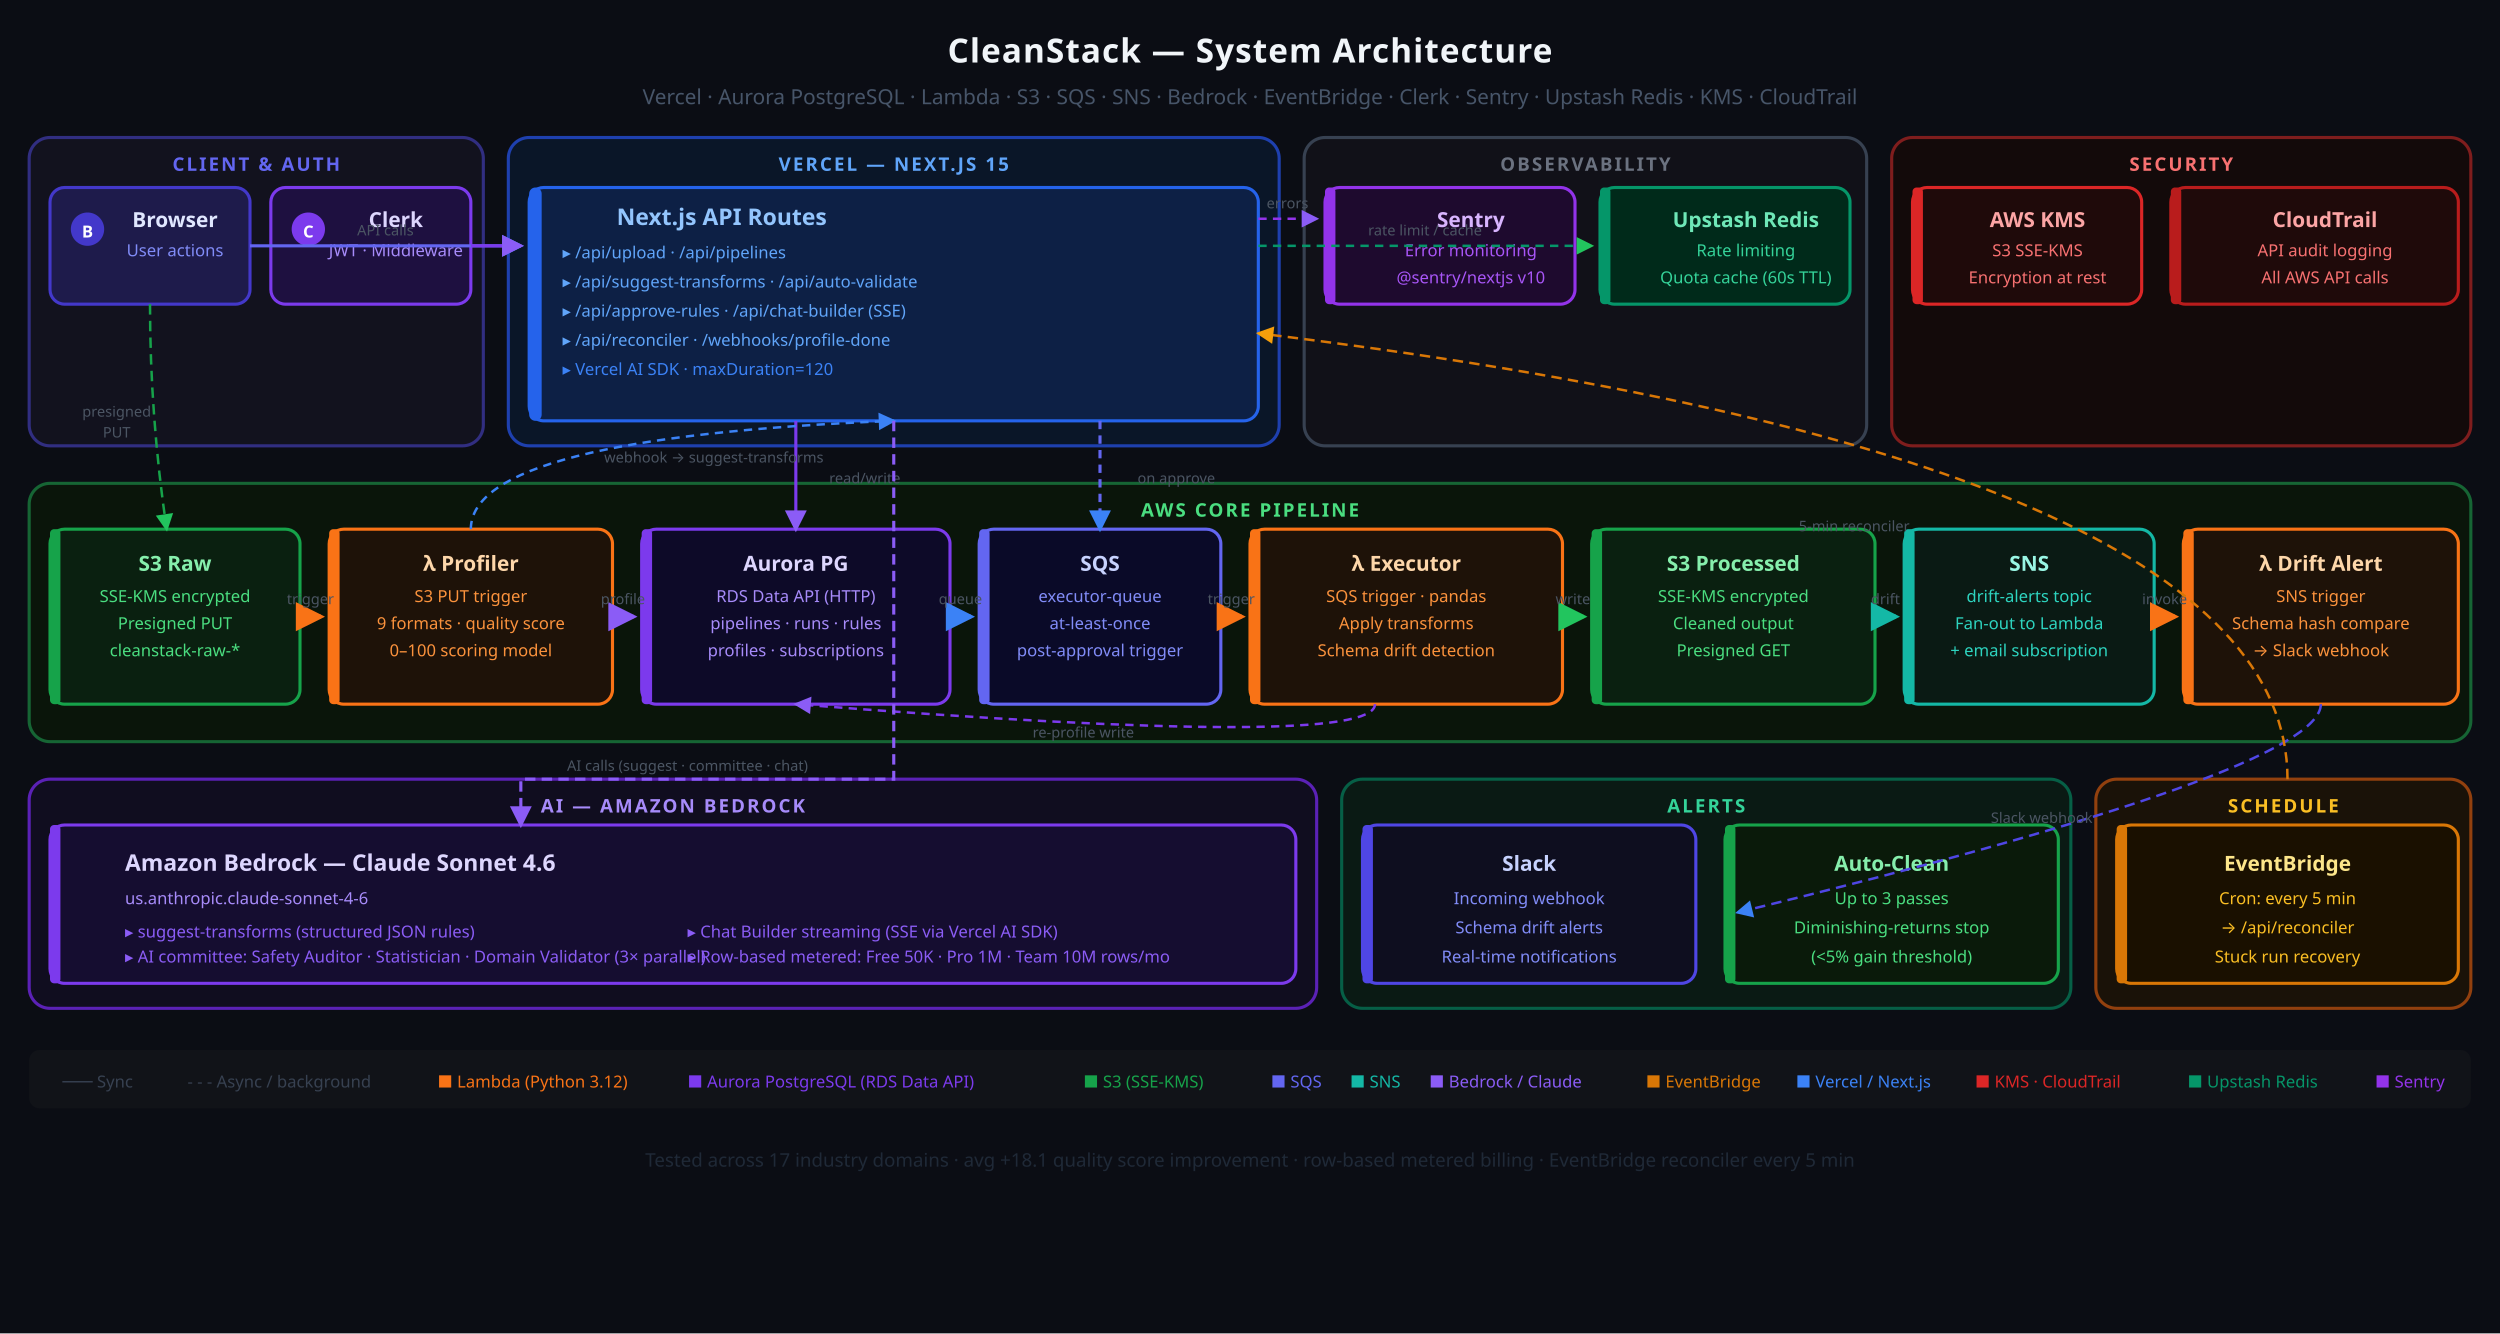
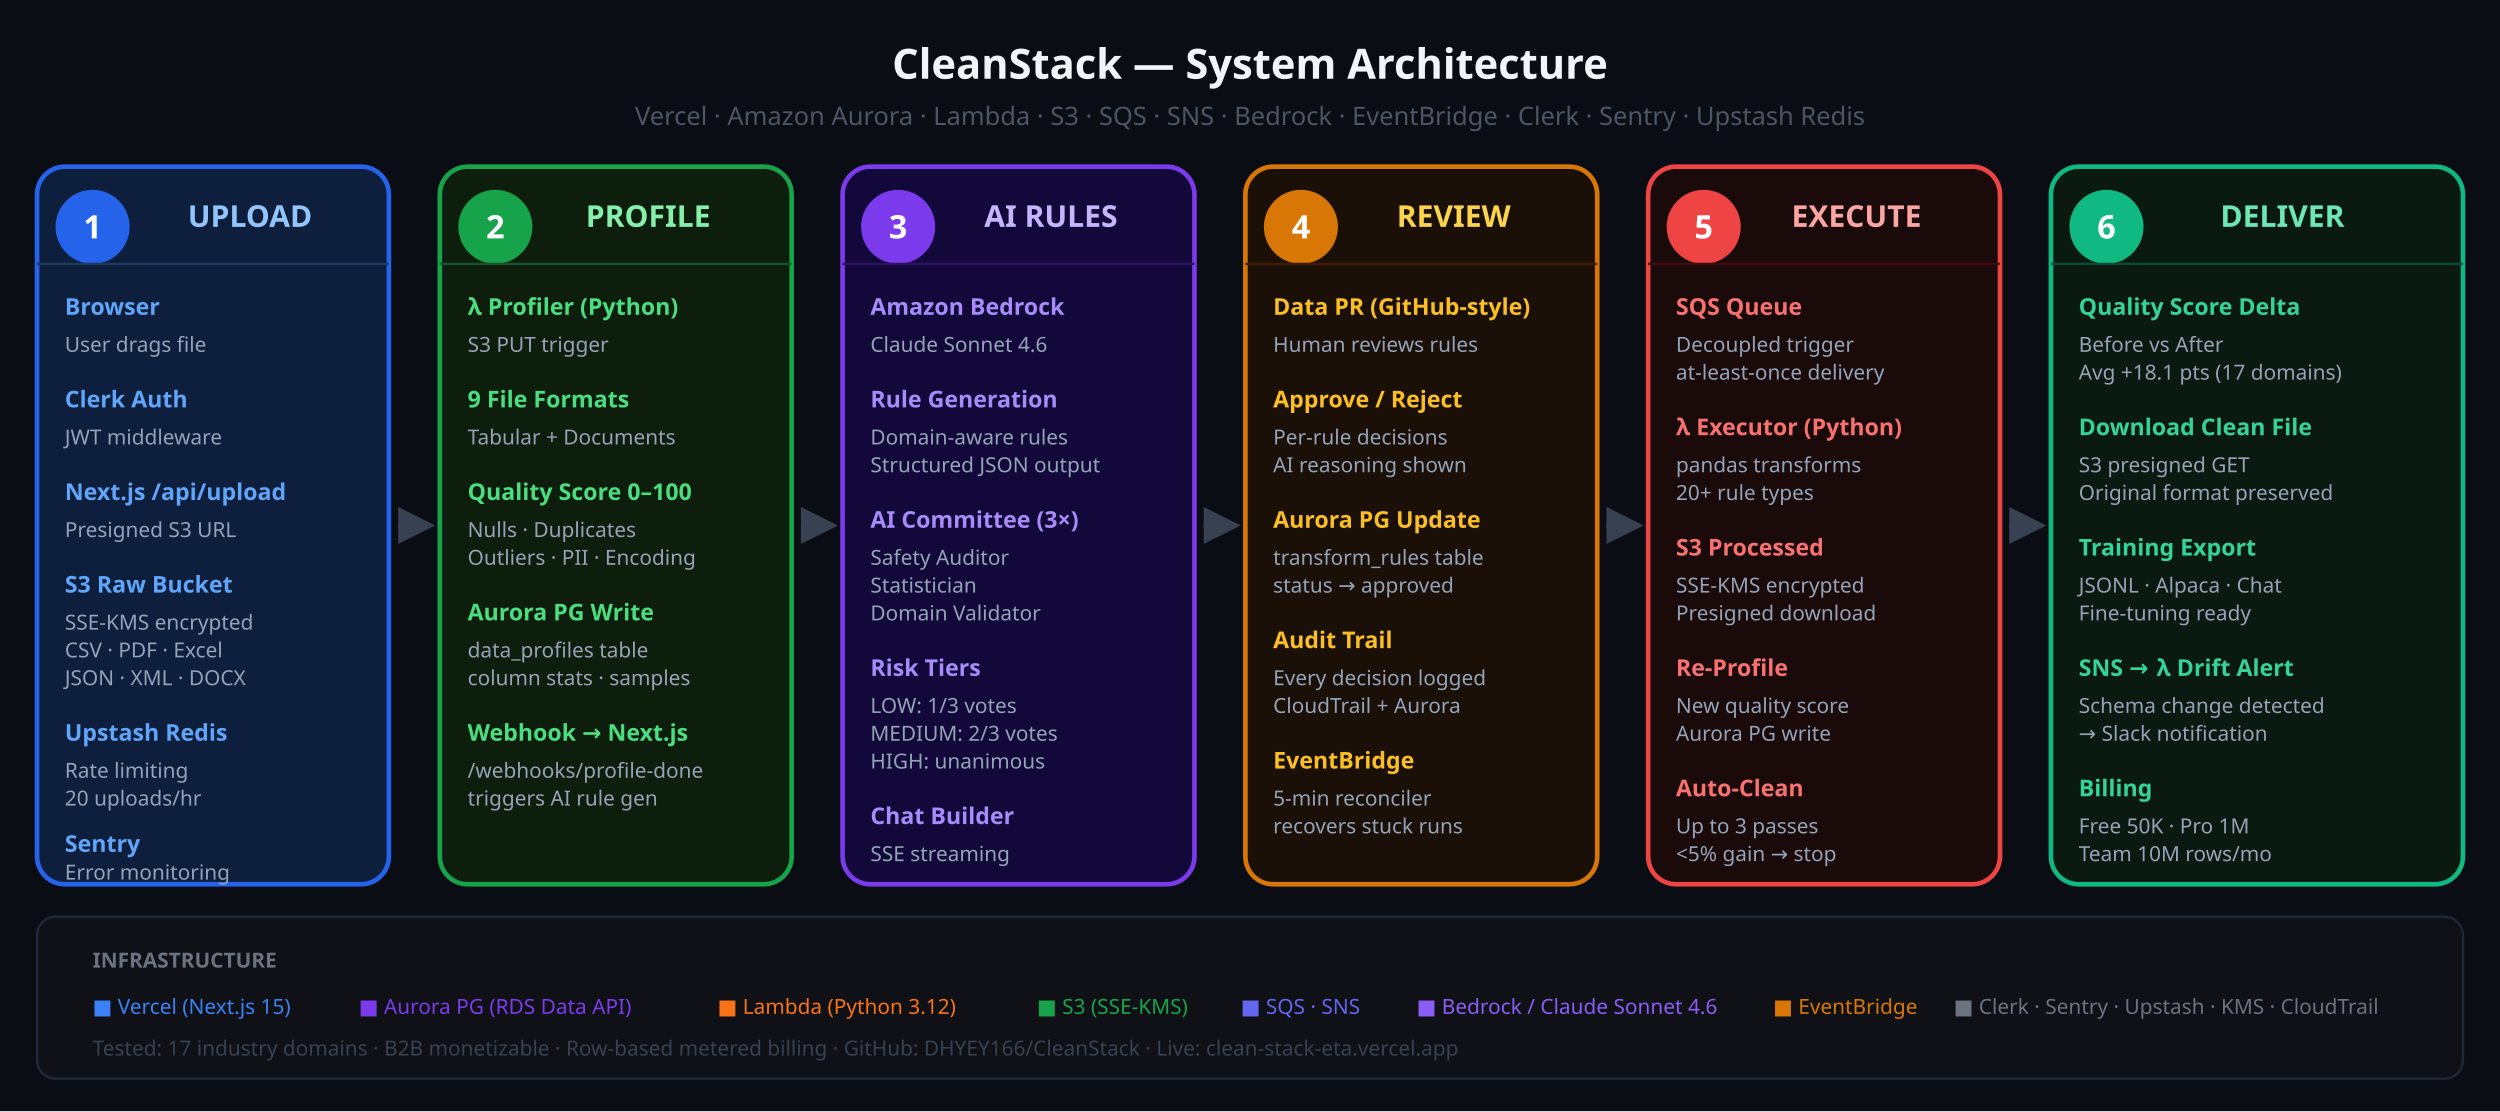
- <svg xmlns="http://www.w3.org/2000/svg" viewBox="0 0 1200 640" width="1200" height="640" font-family="'Segoe UI', system-ui, -apple-system, sans-serif">
+ <svg xmlns="http://www.w3.org/2000/svg" viewBox="0 0 1080 480" width="1080" height="480" font-family="'Segoe UI', system-ui, sans-serif">
  <defs>
-     <marker id="a-gray" markerWidth="7" markerHeight="7" refX="6" refY="3.5" orient="auto">
-       <path d="M0,0 L0,7 L7,3.5 z" fill="#4b5563" />
-     </marker>
-     <marker id="a-blue" markerWidth="7" markerHeight="7" refX="6" refY="3.5" orient="auto">
-       <path d="M0,0 L0,7 L7,3.5 z" fill="#3b82f6" />
-     </marker>
-     <marker id="a-orange" markerWidth="7" markerHeight="7" refX="6" refY="3.5" orient="auto">
-       <path d="M0,0 L0,7 L7,3.5 z" fill="#f97316" />
-     </marker>
-     <marker id="a-purple" markerWidth="7" markerHeight="7" refX="6" refY="3.5" orient="auto">
-       <path d="M0,0 L0,7 L7,3.5 z" fill="#8b5cf6" />
-     </marker>
-     <marker id="a-green" markerWidth="7" markerHeight="7" refX="6" refY="3.5" orient="auto">
-       <path d="M0,0 L0,7 L7,3.5 z" fill="#22c55e" />
-     </marker>
-     <marker id="a-teal" markerWidth="7" markerHeight="7" refX="6" refY="3.5" orient="auto">
-       <path d="M0,0 L0,7 L7,3.5 z" fill="#14b8a6" />
-     </marker>
-     <marker id="a-amber" markerWidth="7" markerHeight="7" refX="6" refY="3.5" orient="auto">
-       <path d="M0,0 L0,7 L7,3.5 z" fill="#f59e0b" />
-     </marker>
-     <marker id="a-pink" markerWidth="7" markerHeight="7" refX="6" refY="3.5" orient="auto">
-       <path d="M0,0 L0,7 L7,3.5 z" fill="#ec4899" />
+     <marker id="arr" markerWidth="8" markerHeight="8" refX="7" refY="4" orient="auto">
+       <path d="M0,0 L0,8 L8,4 z" fill="#374151" />
    </marker>
  </defs>
-   <rect width="1200" height="640" fill="#0b0d14" />
-   <text x="600" y="30" text-anchor="middle" fill="#f1f5f9" font-size="16" font-weight="700" letter-spacing="0.5">CleanStack — System Architecture</text>
-   <text x="600" y="50" text-anchor="middle" fill="#475569" font-size="10">Vercel · Aurora PostgreSQL · Lambda · S3 · SQS · SNS · Bedrock · EventBridge · Clerk · Sentry · Upstash Redis · KMS · CloudTrail</text>
-   <rect x="14" y="66" width="218" height="148" rx="10" fill="#12121e" stroke="#312e81" stroke-width="1.5" />
-   <text x="123" y="82" text-anchor="middle" fill="#6366f1" font-size="9" font-weight="700" letter-spacing="1">CLIENT &amp; AUTH</text>
-   <rect x="244" y="66" width="370" height="148" rx="10" fill="#0a1628" stroke="#1e40af" stroke-width="1.5" />
-   <text x="429" y="82" text-anchor="middle" fill="#60a5fa" font-size="9" font-weight="700" letter-spacing="1">VERCEL — NEXT.JS 15</text>
-   <rect x="626" y="66" width="270" height="148" rx="10" fill="#111118" stroke="#374151" stroke-width="1.5" />
-   <text x="761" y="82" text-anchor="middle" fill="#6b7280" font-size="9" font-weight="700" letter-spacing="1">OBSERVABILITY</text>
-   <rect x="908" y="66" width="278" height="148" rx="10" fill="#130a0a" stroke="#7f1d1d" stroke-width="1.5" />
-   <text x="1047" y="82" text-anchor="middle" fill="#f87171" font-size="9" font-weight="700" letter-spacing="1">SECURITY</text>
-   <rect x="14" y="232" width="1172" height="124" rx="10" fill="#0a150a" stroke="#166534" stroke-width="1.5" />
-   <text x="600" y="248" text-anchor="middle" fill="#4ade80" font-size="9" font-weight="700" letter-spacing="1">AWS CORE PIPELINE</text>
-   <rect x="14" y="374" width="618" height="110" rx="10" fill="#100d1f" stroke="#5b21b6" stroke-width="1.5" />
-   <text x="323" y="390" text-anchor="middle" fill="#a78bfa" font-size="9" font-weight="700" letter-spacing="1">AI — AMAZON BEDROCK</text>
-   <rect x="644" y="374" width="350" height="110" rx="10" fill="#0a1a14" stroke="#065f46" stroke-width="1.5" />
-   <text x="819" y="390" text-anchor="middle" fill="#34d399" font-size="9" font-weight="700" letter-spacing="1">ALERTS</text>
-   <rect x="1006" y="374" width="180" height="110" rx="10" fill="#1a1208" stroke="#92400e" stroke-width="1.5" />
-   <text x="1096" y="390" text-anchor="middle" fill="#fbbf24" font-size="9" font-weight="700" letter-spacing="1">SCHEDULE</text>
-   <rect x="24" y="90" width="96" height="56" rx="7" fill="#1e1b4b" stroke="#4338ca" stroke-width="1.5" />
-   <circle cx="42" cy="110" r="8" fill="#4338ca" />
-   <text x="42" y="114" text-anchor="middle" fill="#fff" font-size="8" font-weight="700">B</text>
-   <text x="84" y="109" text-anchor="middle" fill="#e0e7ff" font-size="10" font-weight="600">Browser</text>
-   <text x="84" y="123" text-anchor="middle" fill="#818cf8" font-size="8">User actions</text>
-   <rect x="130" y="90" width="96" height="56" rx="7" fill="#1e1040" stroke="#7c3aed" stroke-width="1.5" />
-   <circle cx="148" cy="110" r="8" fill="#7c3aed" />
-   <text x="148" y="114" text-anchor="middle" fill="#fff" font-size="8" font-weight="700">C</text>
-   <text x="190" y="109" text-anchor="middle" fill="#ddd6fe" font-size="10" font-weight="600">Clerk</text>
-   <text x="190" y="123" text-anchor="middle" fill="#a78bfa" font-size="8">JWT · Middleware</text>
-   <rect x="254" y="90" width="350" height="112" rx="7" fill="#0d2045" stroke="#2563eb" stroke-width="1.5" />
-   <rect x="254" y="90" width="6" height="112" rx="3" fill="#2563eb" />
-   <text x="296" y="108" fill="#93c5fd" font-size="11" font-weight="700">Next.js API Routes</text>
-   <text x="270" y="124" fill="#60a5fa" font-size="8">▸ /api/upload  · /api/pipelines</text>
-   <text x="270" y="138" fill="#60a5fa" font-size="8">▸ /api/suggest-transforms  · /api/auto-validate</text>
-   <text x="270" y="152" fill="#60a5fa" font-size="8">▸ /api/approve-rules  · /api/chat-builder (SSE)</text>
-   <text x="270" y="166" fill="#60a5fa" font-size="8">▸ /api/reconciler  · /webhooks/profile-done</text>
-   <text x="270" y="180" fill="#3b82f6" font-size="8">▸ Vercel AI SDK · maxDuration=120</text>
-   <rect x="636" y="90" width="120" height="56" rx="7" fill="#1e0a2e" stroke="#9333ea" stroke-width="1.5" />
-   <rect x="636" y="90" width="5" height="56" rx="2" fill="#9333ea" />
-   <text x="706" y="109" text-anchor="middle" fill="#d8b4fe" font-size="10" font-weight="600">Sentry</text>
-   <text x="706" y="123" text-anchor="middle" fill="#a855f7" font-size="8">Error monitoring</text>
-   <text x="706" y="136" text-anchor="middle" fill="#a855f7" font-size="8">@sentry/nextjs v10</text>
-   <rect x="768" y="90" width="120" height="56" rx="7" fill="#002a1a" stroke="#059669" stroke-width="1.5" />
-   <rect x="768" y="90" width="5" height="56" rx="2" fill="#059669" />
-   <text x="838" y="109" text-anchor="middle" fill="#6ee7b7" font-size="10" font-weight="600">Upstash Redis</text>
-   <text x="838" y="123" text-anchor="middle" fill="#34d399" font-size="8">Rate limiting</text>
-   <text x="838" y="136" text-anchor="middle" fill="#34d399" font-size="8">Quota cache (60s TTL)</text>
-   <rect x="918" y="90" width="110" height="56" rx="7" fill="#1f0a0a" stroke="#dc2626" stroke-width="1.5" />
-   <rect x="918" y="90" width="5" height="56" rx="2" fill="#dc2626" />
-   <text x="978" y="109" text-anchor="middle" fill="#fca5a5" font-size="10" font-weight="600">AWS KMS</text>
-   <text x="978" y="123" text-anchor="middle" fill="#f87171" font-size="8">S3 SSE-KMS</text>
-   <text x="978" y="136" text-anchor="middle" fill="#f87171" font-size="8">Encryption at rest</text>
-   <rect x="1042" y="90" width="138" height="56" rx="7" fill="#1f0a0a" stroke="#b91c1c" stroke-width="1.5" />
-   <rect x="1042" y="90" width="5" height="56" rx="2" fill="#b91c1c" />
-   <text x="1116" y="109" text-anchor="middle" fill="#fca5a5" font-size="10" font-weight="600">CloudTrail</text>
-   <text x="1116" y="123" text-anchor="middle" fill="#f87171" font-size="8">API audit logging</text>
-   <text x="1116" y="136" text-anchor="middle" fill="#f87171" font-size="8">All AWS API calls</text>
-   <rect x="24" y="254" width="120" height="84" rx="7" fill="#0a2010" stroke="#16a34a" stroke-width="1.5" />
-   <rect x="24" y="254" width="5" height="84" rx="2" fill="#16a34a" />
-   <text x="84" y="274" text-anchor="middle" fill="#86efac" font-size="10" font-weight="700">S3 Raw</text>
-   <text x="84" y="289" text-anchor="middle" fill="#4ade80" font-size="8">SSE-KMS encrypted</text>
-   <text x="84" y="302" text-anchor="middle" fill="#4ade80" font-size="8">Presigned PUT</text>
-   <text x="84" y="315" text-anchor="middle" fill="#4ade80" font-size="8">cleanstack-raw-*</text>
-   <rect x="158" y="254" width="136" height="84" rx="7" fill="#1e1208" stroke="#f97316" stroke-width="1.5" />
-   <rect x="158" y="254" width="5" height="84" rx="2" fill="#f97316" />
-   <text x="226" y="274" text-anchor="middle" fill="#fed7aa" font-size="10" font-weight="700">λ Profiler</text>
-   <text x="226" y="289" text-anchor="middle" fill="#fb923c" font-size="8">S3 PUT trigger</text>
-   <text x="226" y="302" text-anchor="middle" fill="#fb923c" font-size="8">9 formats · quality score</text>
-   <text x="226" y="315" text-anchor="middle" fill="#fb923c" font-size="8">0–100 scoring model</text>
-   <rect x="308" y="254" width="148" height="84" rx="7" fill="#0d0a28" stroke="#7c3aed" stroke-width="1.5" />
-   <rect x="308" y="254" width="5" height="84" rx="2" fill="#7c3aed" />
-   <text x="382" y="274" text-anchor="middle" fill="#ddd6fe" font-size="10" font-weight="700">Aurora PG</text>
-   <text x="382" y="289" text-anchor="middle" fill="#a78bfa" font-size="8">RDS Data API (HTTP)</text>
-   <text x="382" y="302" text-anchor="middle" fill="#a78bfa" font-size="8">pipelines · runs · rules</text>
-   <text x="382" y="315" text-anchor="middle" fill="#a78bfa" font-size="8">profiles · subscriptions</text>
-   <rect x="470" y="254" width="116" height="84" rx="7" fill="#0a0a28" stroke="#6366f1" stroke-width="1.5" />
-   <rect x="470" y="254" width="5" height="84" rx="2" fill="#6366f1" />
-   <text x="528" y="274" text-anchor="middle" fill="#c7d2fe" font-size="10" font-weight="700">SQS</text>
-   <text x="528" y="289" text-anchor="middle" fill="#818cf8" font-size="8">executor-queue</text>
-   <text x="528" y="302" text-anchor="middle" fill="#818cf8" font-size="8">at-least-once</text>
-   <text x="528" y="315" text-anchor="middle" fill="#818cf8" font-size="8">post-approval trigger</text>
-   <rect x="600" y="254" width="150" height="84" rx="7" fill="#1e1208" stroke="#f97316" stroke-width="1.5" />
-   <rect x="600" y="254" width="5" height="84" rx="2" fill="#f97316" />
-   <text x="675" y="274" text-anchor="middle" fill="#fed7aa" font-size="10" font-weight="700">λ Executor</text>
-   <text x="675" y="289" text-anchor="middle" fill="#fb923c" font-size="8">SQS trigger · pandas</text>
-   <text x="675" y="302" text-anchor="middle" fill="#fb923c" font-size="8">Apply transforms</text>
-   <text x="675" y="315" text-anchor="middle" fill="#fb923c" font-size="8">Schema drift detection</text>
-   <rect x="764" y="254" width="136" height="84" rx="7" fill="#0a2010" stroke="#16a34a" stroke-width="1.5" />
-   <rect x="764" y="254" width="5" height="84" rx="2" fill="#16a34a" />
-   <text x="832" y="274" text-anchor="middle" fill="#86efac" font-size="10" font-weight="700">S3 Processed</text>
-   <text x="832" y="289" text-anchor="middle" fill="#4ade80" font-size="8">SSE-KMS encrypted</text>
-   <text x="832" y="302" text-anchor="middle" fill="#4ade80" font-size="8">Cleaned output</text>
-   <text x="832" y="315" text-anchor="middle" fill="#4ade80" font-size="8">Presigned GET</text>
-   <rect x="914" y="254" width="120" height="84" rx="7" fill="#0a1a14" stroke="#14b8a6" stroke-width="1.5" />
-   <rect x="914" y="254" width="5" height="84" rx="2" fill="#14b8a6" />
-   <text x="974" y="274" text-anchor="middle" fill="#99f6e4" font-size="10" font-weight="700">SNS</text>
-   <text x="974" y="289" text-anchor="middle" fill="#2dd4bf" font-size="8">drift-alerts topic</text>
-   <text x="974" y="302" text-anchor="middle" fill="#2dd4bf" font-size="8">Fan-out to Lambda</text>
-   <text x="974" y="315" text-anchor="middle" fill="#2dd4bf" font-size="8">+ email subscription</text>
-   <rect x="1048" y="254" width="132" height="84" rx="7" fill="#1e1208" stroke="#f97316" stroke-width="1.5" />
-   <rect x="1048" y="254" width="5" height="84" rx="2" fill="#f97316" />
-   <text x="1114" y="274" text-anchor="middle" fill="#fed7aa" font-size="10" font-weight="700">λ Drift Alert</text>
-   <text x="1114" y="289" text-anchor="middle" fill="#fb923c" font-size="8">SNS trigger</text>
-   <text x="1114" y="302" text-anchor="middle" fill="#fb923c" font-size="8">Schema hash compare</text>
-   <text x="1114" y="315" text-anchor="middle" fill="#fb923c" font-size="8">→ Slack webhook</text>
-   <rect x="24" y="396" width="598" height="76" rx="7" fill="#150d30" stroke="#7c3aed" stroke-width="1.5" />
-   <rect x="24" y="396" width="5" height="76" rx="2" fill="#7c3aed" />
-   <text x="60" y="418" fill="#ddd6fe" font-size="11" font-weight="700">Amazon Bedrock — Claude Sonnet 4.6</text>
-   <text x="60" y="434" fill="#a78bfa" font-size="8">us.anthropic.claude-sonnet-4-6</text>
-   <text x="60" y="450" fill="#8b5cf6" font-size="8">▸ suggest-transforms (structured JSON rules)</text>
-   <text x="60" y="462" fill="#8b5cf6" font-size="8">▸ AI committee: Safety Auditor · Statistician · Domain Validator (3× parallel)</text>
-   <text x="330" y="450" fill="#8b5cf6" font-size="8">▸ Chat Builder streaming (SSE via Vercel AI SDK)</text>
-   <text x="330" y="462" fill="#8b5cf6" font-size="8">▸ Row-based metered: Free 50K · Pro 1M · Team 10M rows/mo</text>
-   <rect x="654" y="396" width="160" height="76" rx="7" fill="#0e0e1f" stroke="#4f46e5" stroke-width="1.5" />
-   <rect x="654" y="396" width="5" height="76" rx="2" fill="#4f46e5" />
-   <text x="734" y="418" text-anchor="middle" fill="#c7d2fe" font-size="10" font-weight="700">Slack</text>
-   <text x="734" y="434" text-anchor="middle" fill="#818cf8" font-size="8">Incoming webhook</text>
-   <text x="734" y="448" text-anchor="middle" fill="#818cf8" font-size="8">Schema drift alerts</text>
-   <text x="734" y="462" text-anchor="middle" fill="#818cf8" font-size="8">Real-time notifications</text>
-   <rect x="828" y="396" width="160" height="76" rx="7" fill="#0a1a0a" stroke="#16a34a" stroke-width="1.5" />
-   <rect x="828" y="396" width="5" height="76" rx="2" fill="#16a34a" />
-   <text x="908" y="418" text-anchor="middle" fill="#86efac" font-size="10" font-weight="700">Auto-Clean</text>
-   <text x="908" y="434" text-anchor="middle" fill="#4ade80" font-size="8">Up to 3 passes</text>
-   <text x="908" y="448" text-anchor="middle" fill="#4ade80" font-size="8">Diminishing-returns stop</text>
-   <text x="908" y="462" text-anchor="middle" fill="#4ade80" font-size="8">(&lt;5% gain threshold)</text>
-   <rect x="1016" y="396" width="164" height="76" rx="7" fill="#1a1000" stroke="#d97706" stroke-width="1.5" />
-   <rect x="1016" y="396" width="5" height="76" rx="2" fill="#d97706" />
-   <text x="1098" y="418" text-anchor="middle" fill="#fde68a" font-size="10" font-weight="700">EventBridge</text>
-   <text x="1098" y="434" text-anchor="middle" fill="#fbbf24" font-size="8">Cron: every 5 min</text>
-   <text x="1098" y="448" text-anchor="middle" fill="#fbbf24" font-size="8">→ /api/reconciler</text>
-   <text x="1098" y="462" text-anchor="middle" fill="#fbbf24" font-size="8">Stuck run recovery</text>
-   <line x1="120" y1="118" x2="250" y2="118" stroke="#6366f1" stroke-width="1.5" marker-end="url(#a-blue)" />
-   <text x="185" y="113" text-anchor="middle" fill="#4b5563" font-size="7">API calls</text>
-   <line x1="226" y1="118" x2="250" y2="118" stroke="#7c3aed" stroke-width="1.5" marker-end="url(#a-purple)" />
-   <line x1="604" y1="118" x2="764" y2="118" stroke="#059669" stroke-width="1.2" stroke-dasharray="4,3" marker-end="url(#a-green)" />
-   <text x="684" y="113" text-anchor="middle" fill="#4b5563" font-size="7">rate limit / cache</text>
-   <line x1="604" y1="105" x2="632" y2="105" stroke="#9333ea" stroke-width="1.2" stroke-dasharray="4,3" marker-end="url(#a-purple)" />
-   <text x="618" y="100" text-anchor="middle" fill="#4b5563" font-size="7">errors</text>
-   <path d="M 72 146 Q 72 200 80 254" stroke="#16a34a" stroke-width="1.2" stroke-dasharray="5,3" fill="none" marker-end="url(#a-green)" />
-   <text x="56" y="200" fill="#4b5563" font-size="7" text-anchor="middle">presigned</text>
-   <text x="56" y="210" fill="#4b5563" font-size="7" text-anchor="middle">PUT</text>
-   <path d="M 382 202 L 382 254" stroke="#7c3aed" stroke-width="1.5" fill="none" marker-end="url(#a-purple)" />
-   <text x="398" y="232" fill="#4b5563" font-size="7">read/write</text>
-   <path d="M 528 202 L 528 254" stroke="#6366f1" stroke-width="1.5" stroke-dasharray="4,3" fill="none" marker-end="url(#a-blue)" />
-   <text x="546" y="232" fill="#4b5563" font-size="7">on approve</text>
-   <line x1="144" y1="296" x2="154" y2="296" stroke="#f97316" stroke-width="2" marker-end="url(#a-orange)" />
-   <text x="149" y="290" text-anchor="middle" fill="#4b5563" font-size="7">trigger</text>
-   <line x1="294" y1="296" x2="304" y2="296" stroke="#7c3aed" stroke-width="2" marker-end="url(#a-purple)" />
-   <text x="299" y="290" text-anchor="middle" fill="#4b5563" font-size="7">profile</text>
-   <line x1="456" y1="296" x2="466" y2="296" stroke="#6366f1" stroke-width="2" marker-end="url(#a-blue)" />
-   <text x="461" y="290" text-anchor="middle" fill="#4b5563" font-size="7">queue</text>
-   <line x1="586" y1="296" x2="596" y2="296" stroke="#f97316" stroke-width="2" marker-end="url(#a-orange)" />
-   <text x="591" y="290" text-anchor="middle" fill="#4b5563" font-size="7">trigger</text>
-   <line x1="750" y1="296" x2="760" y2="296" stroke="#16a34a" stroke-width="2" marker-end="url(#a-green)" />
-   <text x="755" y="290" text-anchor="middle" fill="#4b5563" font-size="7">write</text>
-   <line x1="900" y1="296" x2="910" y2="296" stroke="#14b8a6" stroke-width="2" marker-end="url(#a-teal)" />
-   <text x="905" y="290" text-anchor="middle" fill="#4b5563" font-size="7">drift</text>
-   <line x1="1034" y1="296" x2="1044" y2="296" stroke="#f97316" stroke-width="2" marker-end="url(#a-orange)" />
-   <text x="1039" y="290" text-anchor="middle" fill="#4b5563" font-size="7">invoke</text>
-   <path d="M 226 254 Q 226 210 429 202" stroke="#3b82f6" stroke-width="1.2" stroke-dasharray="4,3" fill="none" marker-end="url(#a-blue)" />
-   <text x="290" y="222" fill="#4b5563" font-size="7">webhook → suggest-transforms</text>
-   <path d="M 660 338 Q 660 360 382 338" stroke="#7c3aed" stroke-width="1.2" stroke-dasharray="4,3" fill="none" marker-end="url(#a-purple)" />
-   <text x="520" y="354" text-anchor="middle" fill="#4b5563" font-size="7">re-profile write</text>
-   <path d="M 429 202 L 429 374 L 250 374 L 250 396" stroke="#8b5cf6" stroke-width="1.5" stroke-dasharray="5,3" fill="none" marker-end="url(#a-purple)" />
-   <text x="330" y="370" text-anchor="middle" fill="#4b5563" font-size="7">AI calls (suggest · committee · chat)</text>
-   <path d="M 1114 338 Q 1114 370 834 438" stroke="#4f46e5" stroke-width="1.2" stroke-dasharray="5,3" fill="none" marker-end="url(#a-blue)" />
-   <text x="980" y="395" text-anchor="middle" fill="#4b5563" font-size="7">Slack webhook</text>
-   <path d="M 1098 374 Q 1098 220 604 160" stroke="#d97706" stroke-width="1.2" stroke-dasharray="5,3" fill="none" marker-end="url(#a-amber)" />
-   <text x="890" y="255" text-anchor="middle" fill="#4b5563" font-size="7">5-min reconciler</text>
-   <rect x="14" y="504" width="1172" height="28" rx="5" fill="#111318" />
-   <text x="30" y="522" fill="#374151" font-size="8">─── Sync</text>
-   <text x="90" y="522" fill="#374151" font-size="8">- - - Async / background</text>
-   <text x="210" y="522" fill="#f97316" font-size="8">■ Lambda (Python 3.12)</text>
-   <text x="330" y="522" fill="#7c3aed" font-size="8">■ Aurora PostgreSQL (RDS Data API)</text>
-   <text x="520" y="522" fill="#16a34a" font-size="8">■ S3 (SSE-KMS)</text>
-   <text x="610" y="522" fill="#6366f1" font-size="8">■ SQS</text>
-   <text x="648" y="522" fill="#14b8a6" font-size="8">■ SNS</text>
-   <text x="686" y="522" fill="#8b5cf6" font-size="8">■ Bedrock / Claude</text>
-   <text x="790" y="522" fill="#d97706" font-size="8">■ EventBridge</text>
-   <text x="862" y="522" fill="#3b82f6" font-size="8">■ Vercel / Next.js</text>
-   <text x="948" y="522" fill="#dc2626" font-size="8">■ KMS · CloudTrail</text>
-   <text x="1050" y="522" fill="#059669" font-size="8">■ Upstash Redis</text>
-   <text x="1140" y="522" fill="#9333ea" font-size="8">■ Sentry</text>
-   <text x="600" y="560" text-anchor="middle" fill="#1f2937" font-size="9">Tested across 17 industry domains · avg +18.1 quality score improvement · row-based metered billing · EventBridge reconciler every 5 min</text>
+   <rect width="1080" height="480" fill="#0b0d14" />
+   <text x="540" y="34" text-anchor="middle" fill="#f1f5f9" font-size="18" font-weight="700">CleanStack — System Architecture</text>
+   <text x="540" y="54" text-anchor="middle" fill="#4b5563" font-size="11">Vercel · Amazon Aurora · Lambda · S3 · SQS · SNS · Bedrock · EventBridge · Clerk · Sentry · Upstash Redis</text>
+   <rect x="16" y="72" width="152" height="310" rx="12" fill="#0d1f3c" stroke="#2563eb" stroke-width="2" />
+   <circle cx="40" cy="98" r="16" fill="#2563eb" />
+   <text x="40" y="103" text-anchor="middle" fill="#fff" font-size="14" font-weight="800">1</text>
+   <text x="108" y="98" text-anchor="middle" fill="#93c5fd" font-size="13" font-weight="700">UPLOAD</text>
+   <line x1="16" y1="114" x2="168" y2="114" stroke="#1e3a5f" stroke-width="1" />
+   <text x="28" y="136" fill="#60a5fa" font-size="10" font-weight="600">Browser</text>
+   <text x="28" y="152" fill="#94a3b8" font-size="9">User drags file</text>
+   <text x="28" y="176" fill="#60a5fa" font-size="10" font-weight="600">Clerk Auth</text>
+   <text x="28" y="192" fill="#94a3b8" font-size="9">JWT middleware</text>
+   <text x="28" y="216" fill="#60a5fa" font-size="10" font-weight="600">Next.js /api/upload</text>
+   <text x="28" y="232" fill="#94a3b8" font-size="9">Presigned S3 URL</text>
+   <text x="28" y="256" fill="#60a5fa" font-size="10" font-weight="600">S3 Raw Bucket</text>
+   <text x="28" y="272" fill="#94a3b8" font-size="9">SSE-KMS encrypted</text>
+   <text x="28" y="284" fill="#94a3b8" font-size="9">CSV · PDF · Excel</text>
+   <text x="28" y="296" fill="#94a3b8" font-size="9">JSON · XML · DOCX</text>
+   <text x="28" y="320" fill="#60a5fa" font-size="10" font-weight="600">Upstash Redis</text>
+   <text x="28" y="336" fill="#94a3b8" font-size="9">Rate limiting</text>
+   <text x="28" y="348" fill="#94a3b8" font-size="9">20 uploads/hr</text>
+   <text x="28" y="368" fill="#60a5fa" font-size="10" font-weight="600">Sentry</text>
+   <text x="28" y="380" fill="#94a3b8" font-size="9">Error monitoring</text>
+   <line x1="172" y1="227" x2="186" y2="227" stroke="#374151" stroke-width="2" marker-end="url(#arr)" />
+   <rect x="190" y="72" width="152" height="310" rx="12" fill="#0d1e0d" stroke="#16a34a" stroke-width="2" />
+   <circle cx="214" cy="98" r="16" fill="#16a34a" />
+   <text x="214" y="103" text-anchor="middle" fill="#fff" font-size="14" font-weight="800">2</text>
+   <text x="280" y="98" text-anchor="middle" fill="#86efac" font-size="13" font-weight="700">PROFILE</text>
+   <line x1="190" y1="114" x2="342" y2="114" stroke="#14532d" stroke-width="1" />
+   <text x="202" y="136" fill="#4ade80" font-size="10" font-weight="600">λ Profiler (Python)</text>
+   <text x="202" y="152" fill="#94a3b8" font-size="9">S3 PUT trigger</text>
+   <text x="202" y="176" fill="#4ade80" font-size="10" font-weight="600">9 File Formats</text>
+   <text x="202" y="192" fill="#94a3b8" font-size="9">Tabular + Documents</text>
+   <text x="202" y="216" fill="#4ade80" font-size="10" font-weight="600">Quality Score 0–100</text>
+   <text x="202" y="232" fill="#94a3b8" font-size="9">Nulls · Duplicates</text>
+   <text x="202" y="244" fill="#94a3b8" font-size="9">Outliers · PII · Encoding</text>
+   <text x="202" y="268" fill="#4ade80" font-size="10" font-weight="600">Aurora PG Write</text>
+   <text x="202" y="284" fill="#94a3b8" font-size="9">data_profiles table</text>
+   <text x="202" y="296" fill="#94a3b8" font-size="9">column stats · samples</text>
+   <text x="202" y="320" fill="#4ade80" font-size="10" font-weight="600">Webhook → Next.js</text>
+   <text x="202" y="336" fill="#94a3b8" font-size="9">/webhooks/profile-done</text>
+   <text x="202" y="348" fill="#94a3b8" font-size="9">triggers AI rule gen</text>
+   <line x1="346" y1="227" x2="360" y2="227" stroke="#374151" stroke-width="2" marker-end="url(#arr)" />
+   <rect x="364" y="72" width="152" height="310" rx="12" fill="#12093a" stroke="#7c3aed" stroke-width="2" />
+   <circle cx="388" cy="98" r="16" fill="#7c3aed" />
+   <text x="388" y="103" text-anchor="middle" fill="#fff" font-size="14" font-weight="800">3</text>
+   <text x="454" y="98" text-anchor="middle" fill="#c4b5fd" font-size="13" font-weight="700">AI RULES</text>
+   <line x1="364" y1="114" x2="516" y2="114" stroke="#2e1065" stroke-width="1" />
+   <text x="376" y="136" fill="#a78bfa" font-size="10" font-weight="600">Amazon Bedrock</text>
+   <text x="376" y="152" fill="#94a3b8" font-size="9">Claude Sonnet 4.6</text>
+   <text x="376" y="176" fill="#a78bfa" font-size="10" font-weight="600">Rule Generation</text>
+   <text x="376" y="192" fill="#94a3b8" font-size="9">Domain-aware rules</text>
+   <text x="376" y="204" fill="#94a3b8" font-size="9">Structured JSON output</text>
+   <text x="376" y="228" fill="#a78bfa" font-size="10" font-weight="600">AI Committee (3×)</text>
+   <text x="376" y="244" fill="#94a3b8" font-size="9">Safety Auditor</text>
+   <text x="376" y="256" fill="#94a3b8" font-size="9">Statistician</text>
+   <text x="376" y="268" fill="#94a3b8" font-size="9">Domain Validator</text>
+   <text x="376" y="292" fill="#a78bfa" font-size="10" font-weight="600">Risk Tiers</text>
+   <text x="376" y="308" fill="#94a3b8" font-size="9">LOW: 1/3 votes</text>
+   <text x="376" y="320" fill="#94a3b8" font-size="9">MEDIUM: 2/3 votes</text>
+   <text x="376" y="332" fill="#94a3b8" font-size="9">HIGH: unanimous</text>
+   <text x="376" y="356" fill="#a78bfa" font-size="10" font-weight="600">Chat Builder</text>
+   <text x="376" y="372" fill="#94a3b8" font-size="9">SSE streaming</text>
+   <line x1="520" y1="227" x2="534" y2="227" stroke="#374151" stroke-width="2" marker-end="url(#arr)" />
+   <rect x="538" y="72" width="152" height="310" rx="12" fill="#1a1008" stroke="#d97706" stroke-width="2" />
+   <circle cx="562" cy="98" r="16" fill="#d97706" />
+   <text x="562" y="103" text-anchor="middle" fill="#fff" font-size="14" font-weight="800">4</text>
+   <text x="628" y="98" text-anchor="middle" fill="#fcd34d" font-size="13" font-weight="700">REVIEW</text>
+   <line x1="538" y1="114" x2="690" y2="114" stroke="#451a03" stroke-width="1" />
+   <text x="550" y="136" fill="#fbbf24" font-size="10" font-weight="600">Data PR (GitHub-style)</text>
+   <text x="550" y="152" fill="#94a3b8" font-size="9">Human reviews rules</text>
+   <text x="550" y="176" fill="#fbbf24" font-size="10" font-weight="600">Approve / Reject</text>
+   <text x="550" y="192" fill="#94a3b8" font-size="9">Per-rule decisions</text>
+   <text x="550" y="204" fill="#94a3b8" font-size="9">AI reasoning shown</text>
+   <text x="550" y="228" fill="#fbbf24" font-size="10" font-weight="600">Aurora PG Update</text>
+   <text x="550" y="244" fill="#94a3b8" font-size="9">transform_rules table</text>
+   <text x="550" y="256" fill="#94a3b8" font-size="9">status → approved</text>
+   <text x="550" y="280" fill="#fbbf24" font-size="10" font-weight="600">Audit Trail</text>
+   <text x="550" y="296" fill="#94a3b8" font-size="9">Every decision logged</text>
+   <text x="550" y="308" fill="#94a3b8" font-size="9">CloudTrail + Aurora</text>
+   <text x="550" y="332" fill="#fbbf24" font-size="10" font-weight="600">EventBridge</text>
+   <text x="550" y="348" fill="#94a3b8" font-size="9">5-min reconciler</text>
+   <text x="550" y="360" fill="#94a3b8" font-size="9">recovers stuck runs</text>
+   <line x1="694" y1="227" x2="708" y2="227" stroke="#374151" stroke-width="2" marker-end="url(#arr)" />
+   <rect x="712" y="72" width="152" height="310" rx="12" fill="#1a0a0a" stroke="#ef4444" stroke-width="2" />
+   <circle cx="736" cy="98" r="16" fill="#ef4444" />
+   <text x="736" y="103" text-anchor="middle" fill="#fff" font-size="14" font-weight="800">5</text>
+   <text x="802" y="98" text-anchor="middle" fill="#fca5a5" font-size="13" font-weight="700">EXECUTE</text>
+   <line x1="712" y1="114" x2="864" y2="114" stroke="#450a0a" stroke-width="1" />
+   <text x="724" y="136" fill="#f87171" font-size="10" font-weight="600">SQS Queue</text>
+   <text x="724" y="152" fill="#94a3b8" font-size="9">Decoupled trigger</text>
+   <text x="724" y="164" fill="#94a3b8" font-size="9">at-least-once delivery</text>
+   <text x="724" y="188" fill="#f87171" font-size="10" font-weight="600">λ Executor (Python)</text>
+   <text x="724" y="204" fill="#94a3b8" font-size="9">pandas transforms</text>
+   <text x="724" y="216" fill="#94a3b8" font-size="9">20+ rule types</text>
+   <text x="724" y="240" fill="#f87171" font-size="10" font-weight="600">S3 Processed</text>
+   <text x="724" y="256" fill="#94a3b8" font-size="9">SSE-KMS encrypted</text>
+   <text x="724" y="268" fill="#94a3b8" font-size="9">Presigned download</text>
+   <text x="724" y="292" fill="#f87171" font-size="10" font-weight="600">Re-Profile</text>
+   <text x="724" y="308" fill="#94a3b8" font-size="9">New quality score</text>
+   <text x="724" y="320" fill="#94a3b8" font-size="9">Aurora PG write</text>
+   <text x="724" y="344" fill="#f87171" font-size="10" font-weight="600">Auto-Clean</text>
+   <text x="724" y="360" fill="#94a3b8" font-size="9">Up to 3 passes</text>
+   <text x="724" y="372" fill="#94a3b8" font-size="9">&lt;5% gain → stop</text>
+   <line x1="868" y1="227" x2="882" y2="227" stroke="#374151" stroke-width="2" marker-end="url(#arr)" />
+   <rect x="886" y="72" width="178" height="310" rx="12" fill="#0a1a10" stroke="#10b981" stroke-width="2" />
+   <circle cx="910" cy="98" r="16" fill="#10b981" />
+   <text x="910" y="103" text-anchor="middle" fill="#fff" font-size="14" font-weight="800">6</text>
+   <text x="986" y="98" text-anchor="middle" fill="#6ee7b7" font-size="13" font-weight="700">DELIVER</text>
+   <line x1="886" y1="114" x2="1064" y2="114" stroke="#064e3b" stroke-width="1" />
+   <text x="898" y="136" fill="#34d399" font-size="10" font-weight="600">Quality Score Delta</text>
+   <text x="898" y="152" fill="#94a3b8" font-size="9">Before vs After</text>
+   <text x="898" y="164" fill="#94a3b8" font-size="9">Avg +18.1 pts (17 domains)</text>
+   <text x="898" y="188" fill="#34d399" font-size="10" font-weight="600">Download Clean File</text>
+   <text x="898" y="204" fill="#94a3b8" font-size="9">S3 presigned GET</text>
+   <text x="898" y="216" fill="#94a3b8" font-size="9">Original format preserved</text>
+   <text x="898" y="240" fill="#34d399" font-size="10" font-weight="600">Training Export</text>
+   <text x="898" y="256" fill="#94a3b8" font-size="9">JSONL · Alpaca · Chat</text>
+   <text x="898" y="268" fill="#94a3b8" font-size="9">Fine-tuning ready</text>
+   <text x="898" y="292" fill="#34d399" font-size="10" font-weight="600">SNS → λ Drift Alert</text>
+   <text x="898" y="308" fill="#94a3b8" font-size="9">Schema change detected</text>
+   <text x="898" y="320" fill="#94a3b8" font-size="9">→ Slack notification</text>
+   <text x="898" y="344" fill="#34d399" font-size="10" font-weight="600">Billing</text>
+   <text x="898" y="360" fill="#94a3b8" font-size="9">Free 50K · Pro 1M</text>
+   <text x="898" y="372" fill="#94a3b8" font-size="9">Team 10M rows/mo</text>
+   <rect x="16" y="396" width="1048" height="70" rx="8" fill="#0f1117" stroke="#1f2937" stroke-width="1" />
+   <text x="40" y="418" fill="#6b7280" font-size="9" font-weight="700">INFRASTRUCTURE</text>
+   <text x="40" y="438" fill="#3b82f6" font-size="9">■ Vercel (Next.js 15)</text>
+   <text x="155" y="438" fill="#7c3aed" font-size="9">■ Aurora PG (RDS Data API)</text>
+   <text x="310" y="438" fill="#f97316" font-size="9">■ Lambda (Python 3.12)</text>
+   <text x="448" y="438" fill="#16a34a" font-size="9">■ S3 (SSE-KMS)</text>
+   <text x="536" y="438" fill="#6366f1" font-size="9">■ SQS · SNS</text>
+   <text x="612" y="438" fill="#8b5cf6" font-size="9">■ Bedrock / Claude Sonnet 4.6</text>
+   <text x="766" y="438" fill="#d97706" font-size="9">■ EventBridge</text>
+   <text x="844" y="438" fill="#6b7280" font-size="9">■ Clerk · Sentry · Upstash · KMS · CloudTrail</text>
+   <text x="40" y="456" fill="#374151" font-size="9">Tested: 17 industry domains · B2B monetizable · Row-based metered billing · GitHub: DHYEY166/CleanStack · Live: clean-stack-eta.vercel.app</text>
</svg>
